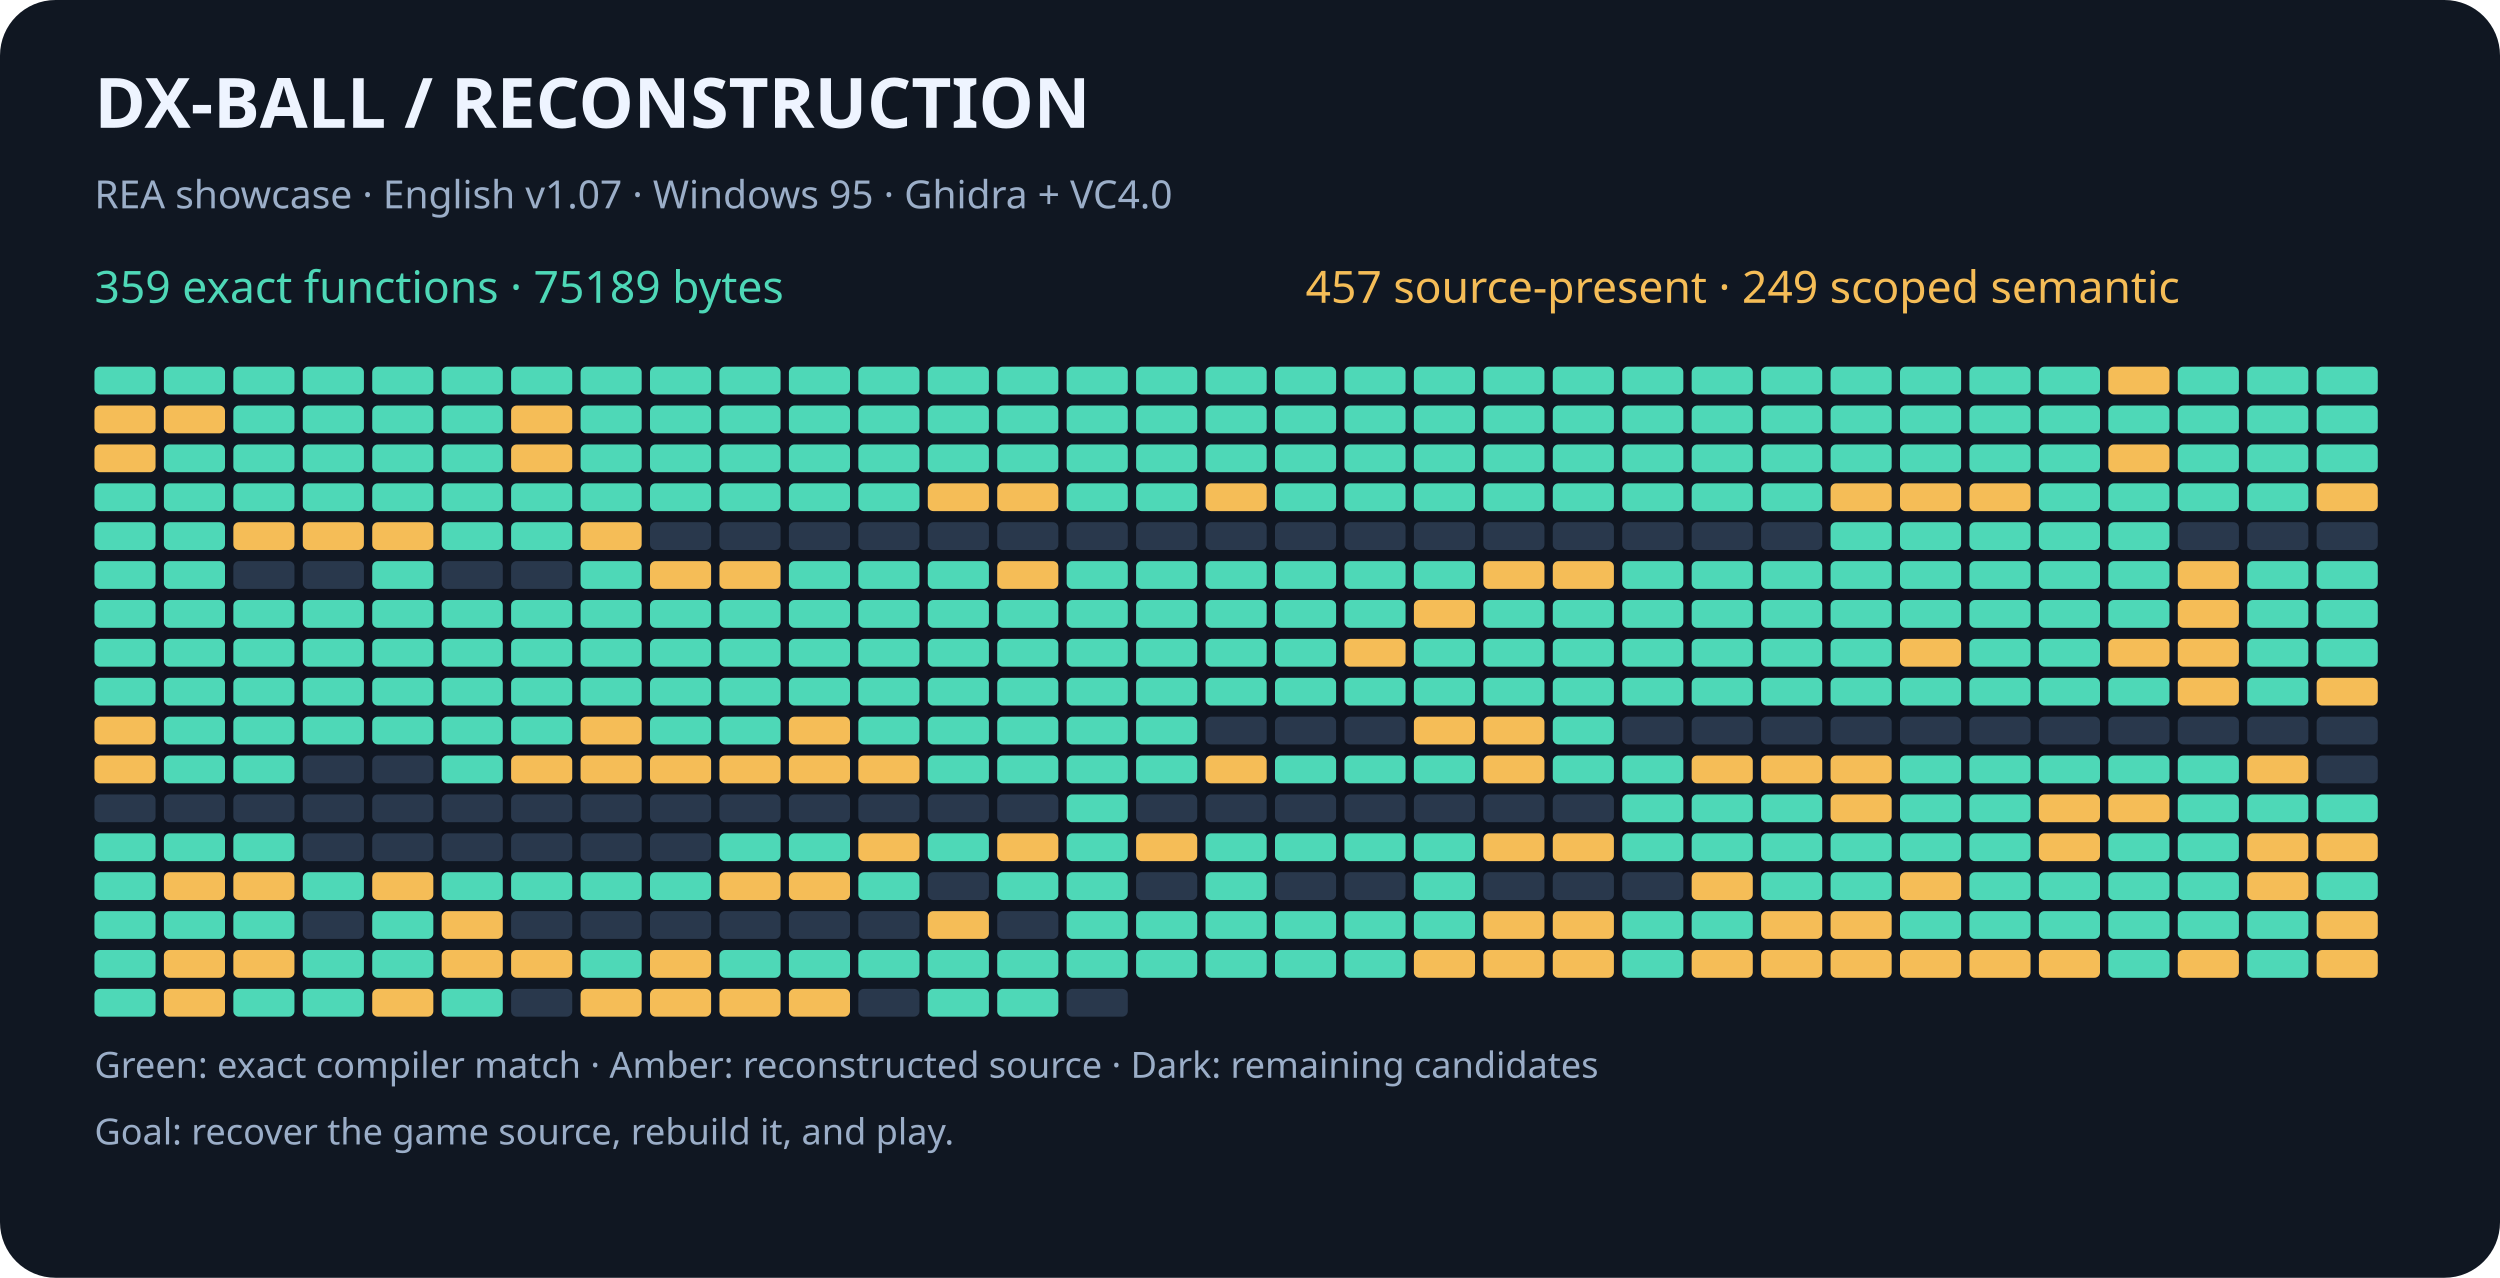
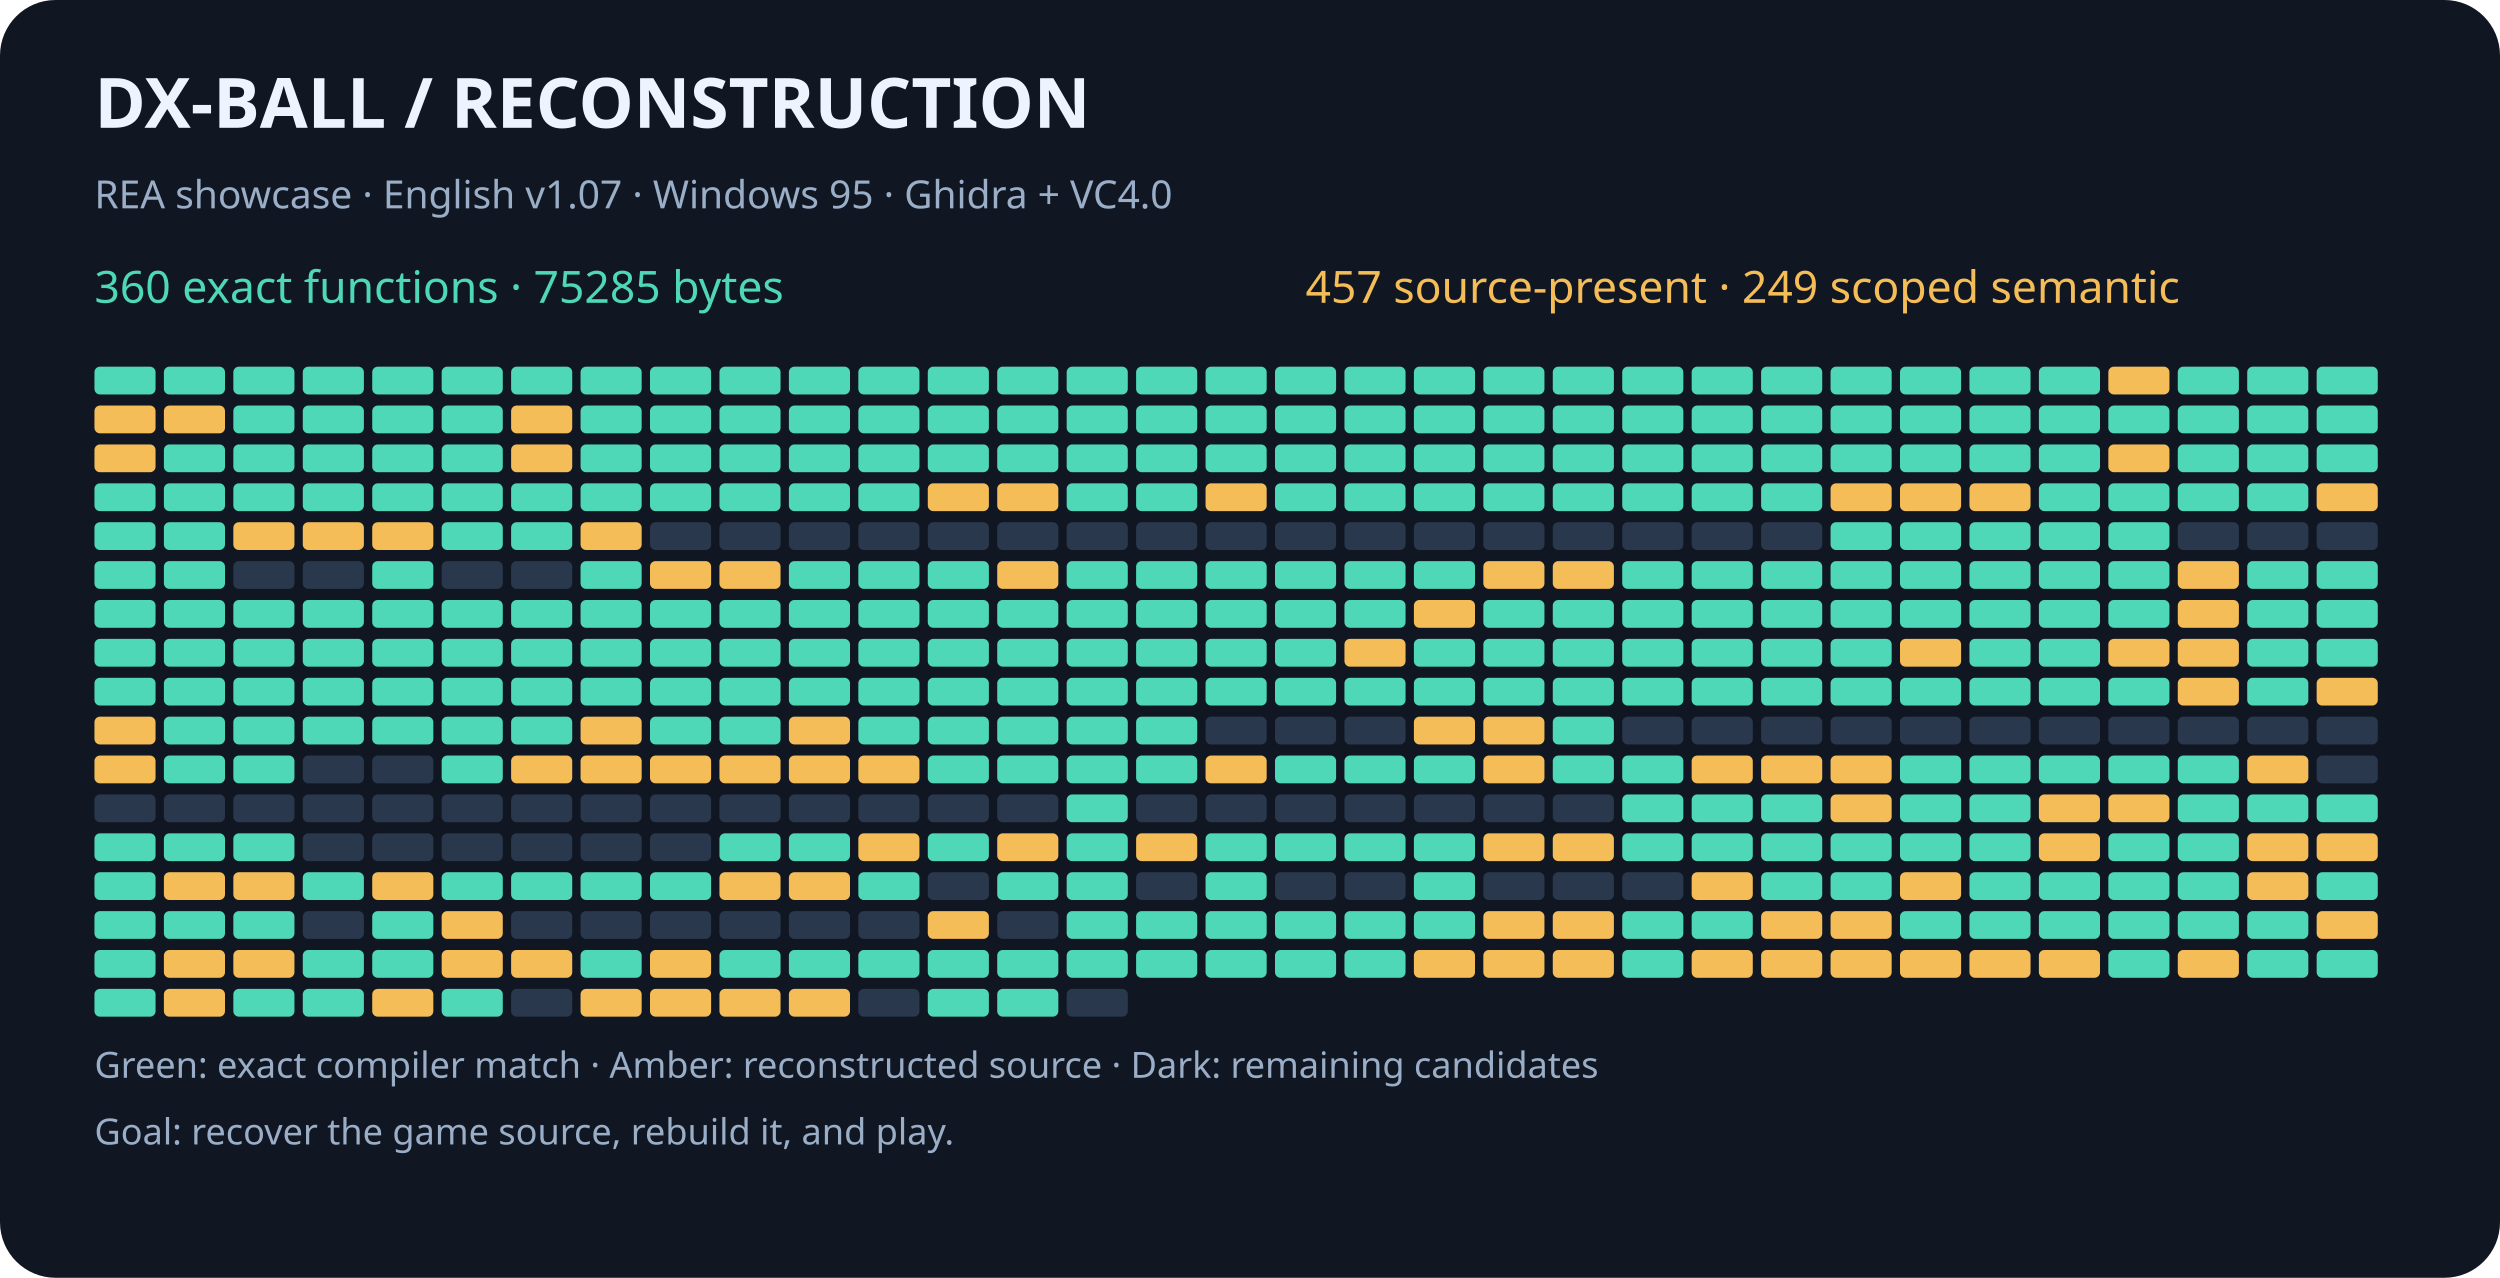
<svg xmlns="http://www.w3.org/2000/svg" width="900" height="460" viewBox="0 0 900 460" role="img" aria-labelledby="title desc">
  <rect width="900" height="460" rx="20" fill="#101722" />
  <g font-family="sans-serif">
    <text x="34" y="46" fill="#eef4ff" font-size="25" font-weight="bold">DX-BALL  /  RECONSTRUCTION</text>
    <text x="34" y="75" fill="#9baec8" font-size="14">REA showcase · English v1.07 · Windows 95 · Ghidra + VC4.0</text>
-     <text x="34" y="109" fill="#4ed8b7" font-size="16">359 exact functions · 75189 bytes</text>
+     <text x="34" y="109" fill="#4ed8b7" font-size="16">360 exact functions · 75285 bytes</text>
    <text x="470" y="109" fill="#f5bd57" font-size="16">457 source-present · 249 scoped semantic</text>
    <rect x="34" y="132" width="22" height="10" rx="2" fill="#4ed8b7" />
    <rect x="59" y="132" width="22" height="10" rx="2" fill="#4ed8b7" />
    <rect x="84" y="132" width="22" height="10" rx="2" fill="#4ed8b7" />
    <rect x="109" y="132" width="22" height="10" rx="2" fill="#4ed8b7" />
    <rect x="134" y="132" width="22" height="10" rx="2" fill="#4ed8b7" />
    <rect x="159" y="132" width="22" height="10" rx="2" fill="#4ed8b7" />
    <rect x="184" y="132" width="22" height="10" rx="2" fill="#4ed8b7" />
    <rect x="209" y="132" width="22" height="10" rx="2" fill="#4ed8b7" />
    <rect x="234" y="132" width="22" height="10" rx="2" fill="#4ed8b7" />
    <rect x="259" y="132" width="22" height="10" rx="2" fill="#4ed8b7" />
    <rect x="284" y="132" width="22" height="10" rx="2" fill="#4ed8b7" />
    <rect x="309" y="132" width="22" height="10" rx="2" fill="#4ed8b7" />
    <rect x="334" y="132" width="22" height="10" rx="2" fill="#4ed8b7" />
    <rect x="359" y="132" width="22" height="10" rx="2" fill="#4ed8b7" />
    <rect x="384" y="132" width="22" height="10" rx="2" fill="#4ed8b7" />
    <rect x="409" y="132" width="22" height="10" rx="2" fill="#4ed8b7" />
    <rect x="434" y="132" width="22" height="10" rx="2" fill="#4ed8b7" />
    <rect x="459" y="132" width="22" height="10" rx="2" fill="#4ed8b7" />
    <rect x="484" y="132" width="22" height="10" rx="2" fill="#4ed8b7" />
    <rect x="509" y="132" width="22" height="10" rx="2" fill="#4ed8b7" />
    <rect x="534" y="132" width="22" height="10" rx="2" fill="#4ed8b7" />
    <rect x="559" y="132" width="22" height="10" rx="2" fill="#4ed8b7" />
    <rect x="584" y="132" width="22" height="10" rx="2" fill="#4ed8b7" />
    <rect x="609" y="132" width="22" height="10" rx="2" fill="#4ed8b7" />
    <rect x="634" y="132" width="22" height="10" rx="2" fill="#4ed8b7" />
    <rect x="659" y="132" width="22" height="10" rx="2" fill="#4ed8b7" />
    <rect x="684" y="132" width="22" height="10" rx="2" fill="#4ed8b7" />
    <rect x="709" y="132" width="22" height="10" rx="2" fill="#4ed8b7" />
    <rect x="734" y="132" width="22" height="10" rx="2" fill="#4ed8b7" />
    <rect x="759" y="132" width="22" height="10" rx="2" fill="#f5bd57" />
    <rect x="784" y="132" width="22" height="10" rx="2" fill="#4ed8b7" />
    <rect x="809" y="132" width="22" height="10" rx="2" fill="#4ed8b7" />
    <rect x="834" y="132" width="22" height="10" rx="2" fill="#4ed8b7" />
    <rect x="34" y="146" width="22" height="10" rx="2" fill="#f5bd57" />
    <rect x="59" y="146" width="22" height="10" rx="2" fill="#f5bd57" />
    <rect x="84" y="146" width="22" height="10" rx="2" fill="#4ed8b7" />
    <rect x="109" y="146" width="22" height="10" rx="2" fill="#4ed8b7" />
    <rect x="134" y="146" width="22" height="10" rx="2" fill="#4ed8b7" />
    <rect x="159" y="146" width="22" height="10" rx="2" fill="#4ed8b7" />
    <rect x="184" y="146" width="22" height="10" rx="2" fill="#f5bd57" />
    <rect x="209" y="146" width="22" height="10" rx="2" fill="#4ed8b7" />
    <rect x="234" y="146" width="22" height="10" rx="2" fill="#4ed8b7" />
    <rect x="259" y="146" width="22" height="10" rx="2" fill="#4ed8b7" />
    <rect x="284" y="146" width="22" height="10" rx="2" fill="#4ed8b7" />
    <rect x="309" y="146" width="22" height="10" rx="2" fill="#4ed8b7" />
    <rect x="334" y="146" width="22" height="10" rx="2" fill="#4ed8b7" />
    <rect x="359" y="146" width="22" height="10" rx="2" fill="#4ed8b7" />
    <rect x="384" y="146" width="22" height="10" rx="2" fill="#4ed8b7" />
    <rect x="409" y="146" width="22" height="10" rx="2" fill="#4ed8b7" />
    <rect x="434" y="146" width="22" height="10" rx="2" fill="#4ed8b7" />
    <rect x="459" y="146" width="22" height="10" rx="2" fill="#4ed8b7" />
    <rect x="484" y="146" width="22" height="10" rx="2" fill="#4ed8b7" />
    <rect x="509" y="146" width="22" height="10" rx="2" fill="#4ed8b7" />
    <rect x="534" y="146" width="22" height="10" rx="2" fill="#4ed8b7" />
    <rect x="559" y="146" width="22" height="10" rx="2" fill="#4ed8b7" />
    <rect x="584" y="146" width="22" height="10" rx="2" fill="#4ed8b7" />
    <rect x="609" y="146" width="22" height="10" rx="2" fill="#4ed8b7" />
    <rect x="634" y="146" width="22" height="10" rx="2" fill="#4ed8b7" />
    <rect x="659" y="146" width="22" height="10" rx="2" fill="#4ed8b7" />
    <rect x="684" y="146" width="22" height="10" rx="2" fill="#4ed8b7" />
    <rect x="709" y="146" width="22" height="10" rx="2" fill="#4ed8b7" />
    <rect x="734" y="146" width="22" height="10" rx="2" fill="#4ed8b7" />
    <rect x="759" y="146" width="22" height="10" rx="2" fill="#4ed8b7" />
    <rect x="784" y="146" width="22" height="10" rx="2" fill="#4ed8b7" />
    <rect x="809" y="146" width="22" height="10" rx="2" fill="#4ed8b7" />
    <rect x="834" y="146" width="22" height="10" rx="2" fill="#4ed8b7" />
    <rect x="34" y="160" width="22" height="10" rx="2" fill="#f5bd57" />
    <rect x="59" y="160" width="22" height="10" rx="2" fill="#4ed8b7" />
    <rect x="84" y="160" width="22" height="10" rx="2" fill="#4ed8b7" />
    <rect x="109" y="160" width="22" height="10" rx="2" fill="#4ed8b7" />
    <rect x="134" y="160" width="22" height="10" rx="2" fill="#4ed8b7" />
    <rect x="159" y="160" width="22" height="10" rx="2" fill="#4ed8b7" />
    <rect x="184" y="160" width="22" height="10" rx="2" fill="#f5bd57" />
    <rect x="209" y="160" width="22" height="10" rx="2" fill="#4ed8b7" />
    <rect x="234" y="160" width="22" height="10" rx="2" fill="#4ed8b7" />
    <rect x="259" y="160" width="22" height="10" rx="2" fill="#4ed8b7" />
    <rect x="284" y="160" width="22" height="10" rx="2" fill="#4ed8b7" />
    <rect x="309" y="160" width="22" height="10" rx="2" fill="#4ed8b7" />
    <rect x="334" y="160" width="22" height="10" rx="2" fill="#4ed8b7" />
    <rect x="359" y="160" width="22" height="10" rx="2" fill="#4ed8b7" />
    <rect x="384" y="160" width="22" height="10" rx="2" fill="#4ed8b7" />
    <rect x="409" y="160" width="22" height="10" rx="2" fill="#4ed8b7" />
    <rect x="434" y="160" width="22" height="10" rx="2" fill="#4ed8b7" />
    <rect x="459" y="160" width="22" height="10" rx="2" fill="#4ed8b7" />
    <rect x="484" y="160" width="22" height="10" rx="2" fill="#4ed8b7" />
    <rect x="509" y="160" width="22" height="10" rx="2" fill="#4ed8b7" />
    <rect x="534" y="160" width="22" height="10" rx="2" fill="#4ed8b7" />
    <rect x="559" y="160" width="22" height="10" rx="2" fill="#4ed8b7" />
    <rect x="584" y="160" width="22" height="10" rx="2" fill="#4ed8b7" />
    <rect x="609" y="160" width="22" height="10" rx="2" fill="#4ed8b7" />
    <rect x="634" y="160" width="22" height="10" rx="2" fill="#4ed8b7" />
    <rect x="659" y="160" width="22" height="10" rx="2" fill="#4ed8b7" />
    <rect x="684" y="160" width="22" height="10" rx="2" fill="#4ed8b7" />
    <rect x="709" y="160" width="22" height="10" rx="2" fill="#4ed8b7" />
    <rect x="734" y="160" width="22" height="10" rx="2" fill="#4ed8b7" />
    <rect x="759" y="160" width="22" height="10" rx="2" fill="#f5bd57" />
    <rect x="784" y="160" width="22" height="10" rx="2" fill="#4ed8b7" />
    <rect x="809" y="160" width="22" height="10" rx="2" fill="#4ed8b7" />
    <rect x="834" y="160" width="22" height="10" rx="2" fill="#4ed8b7" />
    <rect x="34" y="174" width="22" height="10" rx="2" fill="#4ed8b7" />
    <rect x="59" y="174" width="22" height="10" rx="2" fill="#4ed8b7" />
    <rect x="84" y="174" width="22" height="10" rx="2" fill="#4ed8b7" />
    <rect x="109" y="174" width="22" height="10" rx="2" fill="#4ed8b7" />
    <rect x="134" y="174" width="22" height="10" rx="2" fill="#4ed8b7" />
    <rect x="159" y="174" width="22" height="10" rx="2" fill="#4ed8b7" />
    <rect x="184" y="174" width="22" height="10" rx="2" fill="#4ed8b7" />
    <rect x="209" y="174" width="22" height="10" rx="2" fill="#4ed8b7" />
    <rect x="234" y="174" width="22" height="10" rx="2" fill="#4ed8b7" />
    <rect x="259" y="174" width="22" height="10" rx="2" fill="#4ed8b7" />
    <rect x="284" y="174" width="22" height="10" rx="2" fill="#4ed8b7" />
    <rect x="309" y="174" width="22" height="10" rx="2" fill="#4ed8b7" />
    <rect x="334" y="174" width="22" height="10" rx="2" fill="#f5bd57" />
    <rect x="359" y="174" width="22" height="10" rx="2" fill="#f5bd57" />
    <rect x="384" y="174" width="22" height="10" rx="2" fill="#4ed8b7" />
    <rect x="409" y="174" width="22" height="10" rx="2" fill="#4ed8b7" />
    <rect x="434" y="174" width="22" height="10" rx="2" fill="#f5bd57" />
    <rect x="459" y="174" width="22" height="10" rx="2" fill="#4ed8b7" />
    <rect x="484" y="174" width="22" height="10" rx="2" fill="#4ed8b7" />
    <rect x="509" y="174" width="22" height="10" rx="2" fill="#4ed8b7" />
    <rect x="534" y="174" width="22" height="10" rx="2" fill="#4ed8b7" />
    <rect x="559" y="174" width="22" height="10" rx="2" fill="#4ed8b7" />
    <rect x="584" y="174" width="22" height="10" rx="2" fill="#4ed8b7" />
    <rect x="609" y="174" width="22" height="10" rx="2" fill="#4ed8b7" />
    <rect x="634" y="174" width="22" height="10" rx="2" fill="#4ed8b7" />
    <rect x="659" y="174" width="22" height="10" rx="2" fill="#f5bd57" />
    <rect x="684" y="174" width="22" height="10" rx="2" fill="#f5bd57" />
    <rect x="709" y="174" width="22" height="10" rx="2" fill="#f5bd57" />
    <rect x="734" y="174" width="22" height="10" rx="2" fill="#4ed8b7" />
    <rect x="759" y="174" width="22" height="10" rx="2" fill="#4ed8b7" />
    <rect x="784" y="174" width="22" height="10" rx="2" fill="#4ed8b7" />
    <rect x="809" y="174" width="22" height="10" rx="2" fill="#4ed8b7" />
    <rect x="834" y="174" width="22" height="10" rx="2" fill="#f5bd57" />
    <rect x="34" y="188" width="22" height="10" rx="2" fill="#4ed8b7" />
    <rect x="59" y="188" width="22" height="10" rx="2" fill="#4ed8b7" />
    <rect x="84" y="188" width="22" height="10" rx="2" fill="#f5bd57" />
    <rect x="109" y="188" width="22" height="10" rx="2" fill="#f5bd57" />
    <rect x="134" y="188" width="22" height="10" rx="2" fill="#f5bd57" />
    <rect x="159" y="188" width="22" height="10" rx="2" fill="#4ed8b7" />
    <rect x="184" y="188" width="22" height="10" rx="2" fill="#4ed8b7" />
    <rect x="209" y="188" width="22" height="10" rx="2" fill="#f5bd57" />
    <rect x="234" y="188" width="22" height="10" rx="2" fill="#29384c" />
    <rect x="259" y="188" width="22" height="10" rx="2" fill="#29384c" />
    <rect x="284" y="188" width="22" height="10" rx="2" fill="#29384c" />
    <rect x="309" y="188" width="22" height="10" rx="2" fill="#29384c" />
    <rect x="334" y="188" width="22" height="10" rx="2" fill="#29384c" />
    <rect x="359" y="188" width="22" height="10" rx="2" fill="#29384c" />
    <rect x="384" y="188" width="22" height="10" rx="2" fill="#29384c" />
    <rect x="409" y="188" width="22" height="10" rx="2" fill="#29384c" />
    <rect x="434" y="188" width="22" height="10" rx="2" fill="#29384c" />
    <rect x="459" y="188" width="22" height="10" rx="2" fill="#29384c" />
    <rect x="484" y="188" width="22" height="10" rx="2" fill="#29384c" />
    <rect x="509" y="188" width="22" height="10" rx="2" fill="#29384c" />
    <rect x="534" y="188" width="22" height="10" rx="2" fill="#29384c" />
    <rect x="559" y="188" width="22" height="10" rx="2" fill="#29384c" />
    <rect x="584" y="188" width="22" height="10" rx="2" fill="#29384c" />
    <rect x="609" y="188" width="22" height="10" rx="2" fill="#29384c" />
    <rect x="634" y="188" width="22" height="10" rx="2" fill="#29384c" />
    <rect x="659" y="188" width="22" height="10" rx="2" fill="#4ed8b7" />
    <rect x="684" y="188" width="22" height="10" rx="2" fill="#4ed8b7" />
    <rect x="709" y="188" width="22" height="10" rx="2" fill="#4ed8b7" />
    <rect x="734" y="188" width="22" height="10" rx="2" fill="#4ed8b7" />
    <rect x="759" y="188" width="22" height="10" rx="2" fill="#4ed8b7" />
    <rect x="784" y="188" width="22" height="10" rx="2" fill="#29384c" />
    <rect x="809" y="188" width="22" height="10" rx="2" fill="#29384c" />
    <rect x="834" y="188" width="22" height="10" rx="2" fill="#29384c" />
    <rect x="34" y="202" width="22" height="10" rx="2" fill="#4ed8b7" />
    <rect x="59" y="202" width="22" height="10" rx="2" fill="#4ed8b7" />
    <rect x="84" y="202" width="22" height="10" rx="2" fill="#29384c" />
    <rect x="109" y="202" width="22" height="10" rx="2" fill="#29384c" />
    <rect x="134" y="202" width="22" height="10" rx="2" fill="#4ed8b7" />
    <rect x="159" y="202" width="22" height="10" rx="2" fill="#29384c" />
    <rect x="184" y="202" width="22" height="10" rx="2" fill="#29384c" />
    <rect x="209" y="202" width="22" height="10" rx="2" fill="#4ed8b7" />
    <rect x="234" y="202" width="22" height="10" rx="2" fill="#f5bd57" />
    <rect x="259" y="202" width="22" height="10" rx="2" fill="#f5bd57" />
    <rect x="284" y="202" width="22" height="10" rx="2" fill="#4ed8b7" />
    <rect x="309" y="202" width="22" height="10" rx="2" fill="#4ed8b7" />
    <rect x="334" y="202" width="22" height="10" rx="2" fill="#4ed8b7" />
    <rect x="359" y="202" width="22" height="10" rx="2" fill="#f5bd57" />
    <rect x="384" y="202" width="22" height="10" rx="2" fill="#4ed8b7" />
    <rect x="409" y="202" width="22" height="10" rx="2" fill="#4ed8b7" />
    <rect x="434" y="202" width="22" height="10" rx="2" fill="#4ed8b7" />
    <rect x="459" y="202" width="22" height="10" rx="2" fill="#4ed8b7" />
    <rect x="484" y="202" width="22" height="10" rx="2" fill="#4ed8b7" />
    <rect x="509" y="202" width="22" height="10" rx="2" fill="#4ed8b7" />
    <rect x="534" y="202" width="22" height="10" rx="2" fill="#f5bd57" />
    <rect x="559" y="202" width="22" height="10" rx="2" fill="#f5bd57" />
    <rect x="584" y="202" width="22" height="10" rx="2" fill="#4ed8b7" />
    <rect x="609" y="202" width="22" height="10" rx="2" fill="#4ed8b7" />
    <rect x="634" y="202" width="22" height="10" rx="2" fill="#4ed8b7" />
    <rect x="659" y="202" width="22" height="10" rx="2" fill="#4ed8b7" />
    <rect x="684" y="202" width="22" height="10" rx="2" fill="#4ed8b7" />
    <rect x="709" y="202" width="22" height="10" rx="2" fill="#4ed8b7" />
    <rect x="734" y="202" width="22" height="10" rx="2" fill="#4ed8b7" />
    <rect x="759" y="202" width="22" height="10" rx="2" fill="#4ed8b7" />
    <rect x="784" y="202" width="22" height="10" rx="2" fill="#f5bd57" />
    <rect x="809" y="202" width="22" height="10" rx="2" fill="#4ed8b7" />
    <rect x="834" y="202" width="22" height="10" rx="2" fill="#4ed8b7" />
    <rect x="34" y="216" width="22" height="10" rx="2" fill="#4ed8b7" />
    <rect x="59" y="216" width="22" height="10" rx="2" fill="#4ed8b7" />
    <rect x="84" y="216" width="22" height="10" rx="2" fill="#4ed8b7" />
    <rect x="109" y="216" width="22" height="10" rx="2" fill="#4ed8b7" />
    <rect x="134" y="216" width="22" height="10" rx="2" fill="#4ed8b7" />
    <rect x="159" y="216" width="22" height="10" rx="2" fill="#4ed8b7" />
    <rect x="184" y="216" width="22" height="10" rx="2" fill="#4ed8b7" />
    <rect x="209" y="216" width="22" height="10" rx="2" fill="#4ed8b7" />
    <rect x="234" y="216" width="22" height="10" rx="2" fill="#4ed8b7" />
    <rect x="259" y="216" width="22" height="10" rx="2" fill="#4ed8b7" />
    <rect x="284" y="216" width="22" height="10" rx="2" fill="#4ed8b7" />
    <rect x="309" y="216" width="22" height="10" rx="2" fill="#4ed8b7" />
    <rect x="334" y="216" width="22" height="10" rx="2" fill="#4ed8b7" />
    <rect x="359" y="216" width="22" height="10" rx="2" fill="#4ed8b7" />
    <rect x="384" y="216" width="22" height="10" rx="2" fill="#4ed8b7" />
    <rect x="409" y="216" width="22" height="10" rx="2" fill="#4ed8b7" />
    <rect x="434" y="216" width="22" height="10" rx="2" fill="#4ed8b7" />
    <rect x="459" y="216" width="22" height="10" rx="2" fill="#4ed8b7" />
    <rect x="484" y="216" width="22" height="10" rx="2" fill="#4ed8b7" />
    <rect x="509" y="216" width="22" height="10" rx="2" fill="#f5bd57" />
    <rect x="534" y="216" width="22" height="10" rx="2" fill="#4ed8b7" />
    <rect x="559" y="216" width="22" height="10" rx="2" fill="#4ed8b7" />
    <rect x="584" y="216" width="22" height="10" rx="2" fill="#4ed8b7" />
    <rect x="609" y="216" width="22" height="10" rx="2" fill="#4ed8b7" />
    <rect x="634" y="216" width="22" height="10" rx="2" fill="#4ed8b7" />
    <rect x="659" y="216" width="22" height="10" rx="2" fill="#4ed8b7" />
    <rect x="684" y="216" width="22" height="10" rx="2" fill="#4ed8b7" />
    <rect x="709" y="216" width="22" height="10" rx="2" fill="#4ed8b7" />
    <rect x="734" y="216" width="22" height="10" rx="2" fill="#4ed8b7" />
    <rect x="759" y="216" width="22" height="10" rx="2" fill="#4ed8b7" />
    <rect x="784" y="216" width="22" height="10" rx="2" fill="#f5bd57" />
    <rect x="809" y="216" width="22" height="10" rx="2" fill="#4ed8b7" />
    <rect x="834" y="216" width="22" height="10" rx="2" fill="#4ed8b7" />
    <rect x="34" y="230" width="22" height="10" rx="2" fill="#4ed8b7" />
    <rect x="59" y="230" width="22" height="10" rx="2" fill="#4ed8b7" />
    <rect x="84" y="230" width="22" height="10" rx="2" fill="#4ed8b7" />
    <rect x="109" y="230" width="22" height="10" rx="2" fill="#4ed8b7" />
    <rect x="134" y="230" width="22" height="10" rx="2" fill="#4ed8b7" />
    <rect x="159" y="230" width="22" height="10" rx="2" fill="#4ed8b7" />
    <rect x="184" y="230" width="22" height="10" rx="2" fill="#4ed8b7" />
    <rect x="209" y="230" width="22" height="10" rx="2" fill="#4ed8b7" />
    <rect x="234" y="230" width="22" height="10" rx="2" fill="#4ed8b7" />
    <rect x="259" y="230" width="22" height="10" rx="2" fill="#4ed8b7" />
    <rect x="284" y="230" width="22" height="10" rx="2" fill="#4ed8b7" />
    <rect x="309" y="230" width="22" height="10" rx="2" fill="#4ed8b7" />
    <rect x="334" y="230" width="22" height="10" rx="2" fill="#4ed8b7" />
    <rect x="359" y="230" width="22" height="10" rx="2" fill="#4ed8b7" />
    <rect x="384" y="230" width="22" height="10" rx="2" fill="#4ed8b7" />
    <rect x="409" y="230" width="22" height="10" rx="2" fill="#4ed8b7" />
    <rect x="434" y="230" width="22" height="10" rx="2" fill="#4ed8b7" />
    <rect x="459" y="230" width="22" height="10" rx="2" fill="#4ed8b7" />
    <rect x="484" y="230" width="22" height="10" rx="2" fill="#f5bd57" />
    <rect x="509" y="230" width="22" height="10" rx="2" fill="#4ed8b7" />
    <rect x="534" y="230" width="22" height="10" rx="2" fill="#4ed8b7" />
    <rect x="559" y="230" width="22" height="10" rx="2" fill="#4ed8b7" />
    <rect x="584" y="230" width="22" height="10" rx="2" fill="#4ed8b7" />
    <rect x="609" y="230" width="22" height="10" rx="2" fill="#4ed8b7" />
    <rect x="634" y="230" width="22" height="10" rx="2" fill="#4ed8b7" />
    <rect x="659" y="230" width="22" height="10" rx="2" fill="#4ed8b7" />
    <rect x="684" y="230" width="22" height="10" rx="2" fill="#f5bd57" />
    <rect x="709" y="230" width="22" height="10" rx="2" fill="#4ed8b7" />
    <rect x="734" y="230" width="22" height="10" rx="2" fill="#4ed8b7" />
    <rect x="759" y="230" width="22" height="10" rx="2" fill="#f5bd57" />
    <rect x="784" y="230" width="22" height="10" rx="2" fill="#f5bd57" />
    <rect x="809" y="230" width="22" height="10" rx="2" fill="#4ed8b7" />
    <rect x="834" y="230" width="22" height="10" rx="2" fill="#4ed8b7" />
    <rect x="34" y="244" width="22" height="10" rx="2" fill="#4ed8b7" />
    <rect x="59" y="244" width="22" height="10" rx="2" fill="#4ed8b7" />
    <rect x="84" y="244" width="22" height="10" rx="2" fill="#4ed8b7" />
    <rect x="109" y="244" width="22" height="10" rx="2" fill="#4ed8b7" />
    <rect x="134" y="244" width="22" height="10" rx="2" fill="#4ed8b7" />
    <rect x="159" y="244" width="22" height="10" rx="2" fill="#4ed8b7" />
    <rect x="184" y="244" width="22" height="10" rx="2" fill="#4ed8b7" />
    <rect x="209" y="244" width="22" height="10" rx="2" fill="#4ed8b7" />
    <rect x="234" y="244" width="22" height="10" rx="2" fill="#4ed8b7" />
    <rect x="259" y="244" width="22" height="10" rx="2" fill="#4ed8b7" />
    <rect x="284" y="244" width="22" height="10" rx="2" fill="#4ed8b7" />
    <rect x="309" y="244" width="22" height="10" rx="2" fill="#4ed8b7" />
    <rect x="334" y="244" width="22" height="10" rx="2" fill="#4ed8b7" />
    <rect x="359" y="244" width="22" height="10" rx="2" fill="#4ed8b7" />
    <rect x="384" y="244" width="22" height="10" rx="2" fill="#4ed8b7" />
    <rect x="409" y="244" width="22" height="10" rx="2" fill="#4ed8b7" />
    <rect x="434" y="244" width="22" height="10" rx="2" fill="#4ed8b7" />
    <rect x="459" y="244" width="22" height="10" rx="2" fill="#4ed8b7" />
    <rect x="484" y="244" width="22" height="10" rx="2" fill="#4ed8b7" />
    <rect x="509" y="244" width="22" height="10" rx="2" fill="#4ed8b7" />
    <rect x="534" y="244" width="22" height="10" rx="2" fill="#4ed8b7" />
    <rect x="559" y="244" width="22" height="10" rx="2" fill="#4ed8b7" />
    <rect x="584" y="244" width="22" height="10" rx="2" fill="#4ed8b7" />
    <rect x="609" y="244" width="22" height="10" rx="2" fill="#4ed8b7" />
    <rect x="634" y="244" width="22" height="10" rx="2" fill="#4ed8b7" />
    <rect x="659" y="244" width="22" height="10" rx="2" fill="#4ed8b7" />
    <rect x="684" y="244" width="22" height="10" rx="2" fill="#4ed8b7" />
    <rect x="709" y="244" width="22" height="10" rx="2" fill="#4ed8b7" />
    <rect x="734" y="244" width="22" height="10" rx="2" fill="#4ed8b7" />
    <rect x="759" y="244" width="22" height="10" rx="2" fill="#4ed8b7" />
    <rect x="784" y="244" width="22" height="10" rx="2" fill="#f5bd57" />
    <rect x="809" y="244" width="22" height="10" rx="2" fill="#4ed8b7" />
    <rect x="834" y="244" width="22" height="10" rx="2" fill="#f5bd57" />
    <rect x="34" y="258" width="22" height="10" rx="2" fill="#f5bd57" />
    <rect x="59" y="258" width="22" height="10" rx="2" fill="#4ed8b7" />
    <rect x="84" y="258" width="22" height="10" rx="2" fill="#4ed8b7" />
    <rect x="109" y="258" width="22" height="10" rx="2" fill="#4ed8b7" />
    <rect x="134" y="258" width="22" height="10" rx="2" fill="#4ed8b7" />
    <rect x="159" y="258" width="22" height="10" rx="2" fill="#4ed8b7" />
    <rect x="184" y="258" width="22" height="10" rx="2" fill="#4ed8b7" />
    <rect x="209" y="258" width="22" height="10" rx="2" fill="#f5bd57" />
    <rect x="234" y="258" width="22" height="10" rx="2" fill="#4ed8b7" />
    <rect x="259" y="258" width="22" height="10" rx="2" fill="#4ed8b7" />
    <rect x="284" y="258" width="22" height="10" rx="2" fill="#f5bd57" />
    <rect x="309" y="258" width="22" height="10" rx="2" fill="#4ed8b7" />
    <rect x="334" y="258" width="22" height="10" rx="2" fill="#4ed8b7" />
    <rect x="359" y="258" width="22" height="10" rx="2" fill="#4ed8b7" />
    <rect x="384" y="258" width="22" height="10" rx="2" fill="#4ed8b7" />
    <rect x="409" y="258" width="22" height="10" rx="2" fill="#4ed8b7" />
    <rect x="434" y="258" width="22" height="10" rx="2" fill="#29384c" />
    <rect x="459" y="258" width="22" height="10" rx="2" fill="#29384c" />
    <rect x="484" y="258" width="22" height="10" rx="2" fill="#29384c" />
    <rect x="509" y="258" width="22" height="10" rx="2" fill="#f5bd57" />
    <rect x="534" y="258" width="22" height="10" rx="2" fill="#f5bd57" />
    <rect x="559" y="258" width="22" height="10" rx="2" fill="#4ed8b7" />
    <rect x="584" y="258" width="22" height="10" rx="2" fill="#29384c" />
    <rect x="609" y="258" width="22" height="10" rx="2" fill="#29384c" />
    <rect x="634" y="258" width="22" height="10" rx="2" fill="#29384c" />
    <rect x="659" y="258" width="22" height="10" rx="2" fill="#29384c" />
    <rect x="684" y="258" width="22" height="10" rx="2" fill="#29384c" />
    <rect x="709" y="258" width="22" height="10" rx="2" fill="#29384c" />
    <rect x="734" y="258" width="22" height="10" rx="2" fill="#29384c" />
    <rect x="759" y="258" width="22" height="10" rx="2" fill="#29384c" />
    <rect x="784" y="258" width="22" height="10" rx="2" fill="#29384c" />
    <rect x="809" y="258" width="22" height="10" rx="2" fill="#29384c" />
    <rect x="834" y="258" width="22" height="10" rx="2" fill="#29384c" />
    <rect x="34" y="272" width="22" height="10" rx="2" fill="#f5bd57" />
    <rect x="59" y="272" width="22" height="10" rx="2" fill="#4ed8b7" />
    <rect x="84" y="272" width="22" height="10" rx="2" fill="#4ed8b7" />
    <rect x="109" y="272" width="22" height="10" rx="2" fill="#29384c" />
    <rect x="134" y="272" width="22" height="10" rx="2" fill="#29384c" />
    <rect x="159" y="272" width="22" height="10" rx="2" fill="#4ed8b7" />
    <rect x="184" y="272" width="22" height="10" rx="2" fill="#f5bd57" />
    <rect x="209" y="272" width="22" height="10" rx="2" fill="#f5bd57" />
    <rect x="234" y="272" width="22" height="10" rx="2" fill="#f5bd57" />
    <rect x="259" y="272" width="22" height="10" rx="2" fill="#f5bd57" />
    <rect x="284" y="272" width="22" height="10" rx="2" fill="#f5bd57" />
    <rect x="309" y="272" width="22" height="10" rx="2" fill="#f5bd57" />
    <rect x="334" y="272" width="22" height="10" rx="2" fill="#4ed8b7" />
    <rect x="359" y="272" width="22" height="10" rx="2" fill="#4ed8b7" />
    <rect x="384" y="272" width="22" height="10" rx="2" fill="#4ed8b7" />
    <rect x="409" y="272" width="22" height="10" rx="2" fill="#4ed8b7" />
    <rect x="434" y="272" width="22" height="10" rx="2" fill="#f5bd57" />
    <rect x="459" y="272" width="22" height="10" rx="2" fill="#4ed8b7" />
    <rect x="484" y="272" width="22" height="10" rx="2" fill="#4ed8b7" />
    <rect x="509" y="272" width="22" height="10" rx="2" fill="#4ed8b7" />
    <rect x="534" y="272" width="22" height="10" rx="2" fill="#f5bd57" />
    <rect x="559" y="272" width="22" height="10" rx="2" fill="#4ed8b7" />
    <rect x="584" y="272" width="22" height="10" rx="2" fill="#4ed8b7" />
    <rect x="609" y="272" width="22" height="10" rx="2" fill="#f5bd57" />
    <rect x="634" y="272" width="22" height="10" rx="2" fill="#f5bd57" />
    <rect x="659" y="272" width="22" height="10" rx="2" fill="#f5bd57" />
    <rect x="684" y="272" width="22" height="10" rx="2" fill="#4ed8b7" />
    <rect x="709" y="272" width="22" height="10" rx="2" fill="#4ed8b7" />
    <rect x="734" y="272" width="22" height="10" rx="2" fill="#4ed8b7" />
    <rect x="759" y="272" width="22" height="10" rx="2" fill="#4ed8b7" />
    <rect x="784" y="272" width="22" height="10" rx="2" fill="#4ed8b7" />
    <rect x="809" y="272" width="22" height="10" rx="2" fill="#f5bd57" />
    <rect x="834" y="272" width="22" height="10" rx="2" fill="#29384c" />
    <rect x="34" y="286" width="22" height="10" rx="2" fill="#29384c" />
    <rect x="59" y="286" width="22" height="10" rx="2" fill="#29384c" />
    <rect x="84" y="286" width="22" height="10" rx="2" fill="#29384c" />
    <rect x="109" y="286" width="22" height="10" rx="2" fill="#29384c" />
    <rect x="134" y="286" width="22" height="10" rx="2" fill="#29384c" />
    <rect x="159" y="286" width="22" height="10" rx="2" fill="#29384c" />
    <rect x="184" y="286" width="22" height="10" rx="2" fill="#29384c" />
    <rect x="209" y="286" width="22" height="10" rx="2" fill="#29384c" />
    <rect x="234" y="286" width="22" height="10" rx="2" fill="#29384c" />
    <rect x="259" y="286" width="22" height="10" rx="2" fill="#29384c" />
    <rect x="284" y="286" width="22" height="10" rx="2" fill="#29384c" />
    <rect x="309" y="286" width="22" height="10" rx="2" fill="#29384c" />
    <rect x="334" y="286" width="22" height="10" rx="2" fill="#29384c" />
    <rect x="359" y="286" width="22" height="10" rx="2" fill="#29384c" />
    <rect x="384" y="286" width="22" height="10" rx="2" fill="#4ed8b7" />
    <rect x="409" y="286" width="22" height="10" rx="2" fill="#29384c" />
    <rect x="434" y="286" width="22" height="10" rx="2" fill="#29384c" />
    <rect x="459" y="286" width="22" height="10" rx="2" fill="#29384c" />
    <rect x="484" y="286" width="22" height="10" rx="2" fill="#29384c" />
    <rect x="509" y="286" width="22" height="10" rx="2" fill="#29384c" />
    <rect x="534" y="286" width="22" height="10" rx="2" fill="#29384c" />
    <rect x="559" y="286" width="22" height="10" rx="2" fill="#29384c" />
    <rect x="584" y="286" width="22" height="10" rx="2" fill="#4ed8b7" />
    <rect x="609" y="286" width="22" height="10" rx="2" fill="#4ed8b7" />
    <rect x="634" y="286" width="22" height="10" rx="2" fill="#4ed8b7" />
    <rect x="659" y="286" width="22" height="10" rx="2" fill="#f5bd57" />
    <rect x="684" y="286" width="22" height="10" rx="2" fill="#4ed8b7" />
    <rect x="709" y="286" width="22" height="10" rx="2" fill="#4ed8b7" />
    <rect x="734" y="286" width="22" height="10" rx="2" fill="#f5bd57" />
    <rect x="759" y="286" width="22" height="10" rx="2" fill="#f5bd57" />
    <rect x="784" y="286" width="22" height="10" rx="2" fill="#4ed8b7" />
    <rect x="809" y="286" width="22" height="10" rx="2" fill="#4ed8b7" />
    <rect x="834" y="286" width="22" height="10" rx="2" fill="#4ed8b7" />
    <rect x="34" y="300" width="22" height="10" rx="2" fill="#4ed8b7" />
    <rect x="59" y="300" width="22" height="10" rx="2" fill="#4ed8b7" />
    <rect x="84" y="300" width="22" height="10" rx="2" fill="#4ed8b7" />
    <rect x="109" y="300" width="22" height="10" rx="2" fill="#29384c" />
    <rect x="134" y="300" width="22" height="10" rx="2" fill="#29384c" />
    <rect x="159" y="300" width="22" height="10" rx="2" fill="#29384c" />
    <rect x="184" y="300" width="22" height="10" rx="2" fill="#29384c" />
    <rect x="209" y="300" width="22" height="10" rx="2" fill="#29384c" />
    <rect x="234" y="300" width="22" height="10" rx="2" fill="#29384c" />
    <rect x="259" y="300" width="22" height="10" rx="2" fill="#4ed8b7" />
    <rect x="284" y="300" width="22" height="10" rx="2" fill="#4ed8b7" />
    <rect x="309" y="300" width="22" height="10" rx="2" fill="#f5bd57" />
    <rect x="334" y="300" width="22" height="10" rx="2" fill="#4ed8b7" />
    <rect x="359" y="300" width="22" height="10" rx="2" fill="#f5bd57" />
    <rect x="384" y="300" width="22" height="10" rx="2" fill="#4ed8b7" />
    <rect x="409" y="300" width="22" height="10" rx="2" fill="#f5bd57" />
    <rect x="434" y="300" width="22" height="10" rx="2" fill="#4ed8b7" />
    <rect x="459" y="300" width="22" height="10" rx="2" fill="#4ed8b7" />
    <rect x="484" y="300" width="22" height="10" rx="2" fill="#4ed8b7" />
    <rect x="509" y="300" width="22" height="10" rx="2" fill="#4ed8b7" />
    <rect x="534" y="300" width="22" height="10" rx="2" fill="#f5bd57" />
    <rect x="559" y="300" width="22" height="10" rx="2" fill="#f5bd57" />
    <rect x="584" y="300" width="22" height="10" rx="2" fill="#4ed8b7" />
    <rect x="609" y="300" width="22" height="10" rx="2" fill="#4ed8b7" />
    <rect x="634" y="300" width="22" height="10" rx="2" fill="#4ed8b7" />
    <rect x="659" y="300" width="22" height="10" rx="2" fill="#4ed8b7" />
    <rect x="684" y="300" width="22" height="10" rx="2" fill="#4ed8b7" />
    <rect x="709" y="300" width="22" height="10" rx="2" fill="#4ed8b7" />
    <rect x="734" y="300" width="22" height="10" rx="2" fill="#f5bd57" />
    <rect x="759" y="300" width="22" height="10" rx="2" fill="#4ed8b7" />
    <rect x="784" y="300" width="22" height="10" rx="2" fill="#4ed8b7" />
    <rect x="809" y="300" width="22" height="10" rx="2" fill="#f5bd57" />
    <rect x="834" y="300" width="22" height="10" rx="2" fill="#f5bd57" />
    <rect x="34" y="314" width="22" height="10" rx="2" fill="#4ed8b7" />
    <rect x="59" y="314" width="22" height="10" rx="2" fill="#f5bd57" />
    <rect x="84" y="314" width="22" height="10" rx="2" fill="#f5bd57" />
    <rect x="109" y="314" width="22" height="10" rx="2" fill="#4ed8b7" />
    <rect x="134" y="314" width="22" height="10" rx="2" fill="#f5bd57" />
    <rect x="159" y="314" width="22" height="10" rx="2" fill="#4ed8b7" />
    <rect x="184" y="314" width="22" height="10" rx="2" fill="#4ed8b7" />
    <rect x="209" y="314" width="22" height="10" rx="2" fill="#4ed8b7" />
    <rect x="234" y="314" width="22" height="10" rx="2" fill="#4ed8b7" />
    <rect x="259" y="314" width="22" height="10" rx="2" fill="#f5bd57" />
    <rect x="284" y="314" width="22" height="10" rx="2" fill="#f5bd57" />
    <rect x="309" y="314" width="22" height="10" rx="2" fill="#4ed8b7" />
    <rect x="334" y="314" width="22" height="10" rx="2" fill="#29384c" />
    <rect x="359" y="314" width="22" height="10" rx="2" fill="#4ed8b7" />
    <rect x="384" y="314" width="22" height="10" rx="2" fill="#4ed8b7" />
    <rect x="409" y="314" width="22" height="10" rx="2" fill="#29384c" />
    <rect x="434" y="314" width="22" height="10" rx="2" fill="#4ed8b7" />
    <rect x="459" y="314" width="22" height="10" rx="2" fill="#29384c" />
    <rect x="484" y="314" width="22" height="10" rx="2" fill="#29384c" />
    <rect x="509" y="314" width="22" height="10" rx="2" fill="#4ed8b7" />
    <rect x="534" y="314" width="22" height="10" rx="2" fill="#29384c" />
    <rect x="559" y="314" width="22" height="10" rx="2" fill="#29384c" />
    <rect x="584" y="314" width="22" height="10" rx="2" fill="#29384c" />
    <rect x="609" y="314" width="22" height="10" rx="2" fill="#f5bd57" />
    <rect x="634" y="314" width="22" height="10" rx="2" fill="#4ed8b7" />
    <rect x="659" y="314" width="22" height="10" rx="2" fill="#4ed8b7" />
    <rect x="684" y="314" width="22" height="10" rx="2" fill="#f5bd57" />
    <rect x="709" y="314" width="22" height="10" rx="2" fill="#4ed8b7" />
    <rect x="734" y="314" width="22" height="10" rx="2" fill="#4ed8b7" />
    <rect x="759" y="314" width="22" height="10" rx="2" fill="#4ed8b7" />
    <rect x="784" y="314" width="22" height="10" rx="2" fill="#4ed8b7" />
    <rect x="809" y="314" width="22" height="10" rx="2" fill="#f5bd57" />
    <rect x="834" y="314" width="22" height="10" rx="2" fill="#4ed8b7" />
    <rect x="34" y="328" width="22" height="10" rx="2" fill="#4ed8b7" />
    <rect x="59" y="328" width="22" height="10" rx="2" fill="#4ed8b7" />
    <rect x="84" y="328" width="22" height="10" rx="2" fill="#4ed8b7" />
    <rect x="109" y="328" width="22" height="10" rx="2" fill="#29384c" />
    <rect x="134" y="328" width="22" height="10" rx="2" fill="#4ed8b7" />
    <rect x="159" y="328" width="22" height="10" rx="2" fill="#f5bd57" />
    <rect x="184" y="328" width="22" height="10" rx="2" fill="#29384c" />
    <rect x="209" y="328" width="22" height="10" rx="2" fill="#29384c" />
    <rect x="234" y="328" width="22" height="10" rx="2" fill="#29384c" />
    <rect x="259" y="328" width="22" height="10" rx="2" fill="#29384c" />
    <rect x="284" y="328" width="22" height="10" rx="2" fill="#29384c" />
    <rect x="309" y="328" width="22" height="10" rx="2" fill="#29384c" />
    <rect x="334" y="328" width="22" height="10" rx="2" fill="#f5bd57" />
    <rect x="359" y="328" width="22" height="10" rx="2" fill="#29384c" />
    <rect x="384" y="328" width="22" height="10" rx="2" fill="#4ed8b7" />
    <rect x="409" y="328" width="22" height="10" rx="2" fill="#4ed8b7" />
    <rect x="434" y="328" width="22" height="10" rx="2" fill="#4ed8b7" />
    <rect x="459" y="328" width="22" height="10" rx="2" fill="#4ed8b7" />
    <rect x="484" y="328" width="22" height="10" rx="2" fill="#4ed8b7" />
    <rect x="509" y="328" width="22" height="10" rx="2" fill="#4ed8b7" />
    <rect x="534" y="328" width="22" height="10" rx="2" fill="#f5bd57" />
    <rect x="559" y="328" width="22" height="10" rx="2" fill="#f5bd57" />
    <rect x="584" y="328" width="22" height="10" rx="2" fill="#4ed8b7" />
    <rect x="609" y="328" width="22" height="10" rx="2" fill="#4ed8b7" />
    <rect x="634" y="328" width="22" height="10" rx="2" fill="#f5bd57" />
    <rect x="659" y="328" width="22" height="10" rx="2" fill="#f5bd57" />
    <rect x="684" y="328" width="22" height="10" rx="2" fill="#4ed8b7" />
    <rect x="709" y="328" width="22" height="10" rx="2" fill="#4ed8b7" />
    <rect x="734" y="328" width="22" height="10" rx="2" fill="#4ed8b7" />
    <rect x="759" y="328" width="22" height="10" rx="2" fill="#4ed8b7" />
    <rect x="784" y="328" width="22" height="10" rx="2" fill="#4ed8b7" />
    <rect x="809" y="328" width="22" height="10" rx="2" fill="#4ed8b7" />
    <rect x="834" y="328" width="22" height="10" rx="2" fill="#f5bd57" />
    <rect x="34" y="342" width="22" height="10" rx="2" fill="#4ed8b7" />
    <rect x="59" y="342" width="22" height="10" rx="2" fill="#f5bd57" />
    <rect x="84" y="342" width="22" height="10" rx="2" fill="#f5bd57" />
    <rect x="109" y="342" width="22" height="10" rx="2" fill="#4ed8b7" />
    <rect x="134" y="342" width="22" height="10" rx="2" fill="#4ed8b7" />
    <rect x="159" y="342" width="22" height="10" rx="2" fill="#f5bd57" />
    <rect x="184" y="342" width="22" height="10" rx="2" fill="#f5bd57" />
    <rect x="209" y="342" width="22" height="10" rx="2" fill="#4ed8b7" />
    <rect x="234" y="342" width="22" height="10" rx="2" fill="#f5bd57" />
    <rect x="259" y="342" width="22" height="10" rx="2" fill="#4ed8b7" />
    <rect x="284" y="342" width="22" height="10" rx="2" fill="#4ed8b7" />
    <rect x="309" y="342" width="22" height="10" rx="2" fill="#4ed8b7" />
    <rect x="334" y="342" width="22" height="10" rx="2" fill="#4ed8b7" />
    <rect x="359" y="342" width="22" height="10" rx="2" fill="#4ed8b7" />
    <rect x="384" y="342" width="22" height="10" rx="2" fill="#4ed8b7" />
    <rect x="409" y="342" width="22" height="10" rx="2" fill="#4ed8b7" />
    <rect x="434" y="342" width="22" height="10" rx="2" fill="#4ed8b7" />
    <rect x="459" y="342" width="22" height="10" rx="2" fill="#4ed8b7" />
    <rect x="484" y="342" width="22" height="10" rx="2" fill="#4ed8b7" />
    <rect x="509" y="342" width="22" height="10" rx="2" fill="#f5bd57" />
    <rect x="534" y="342" width="22" height="10" rx="2" fill="#f5bd57" />
    <rect x="559" y="342" width="22" height="10" rx="2" fill="#f5bd57" />
    <rect x="584" y="342" width="22" height="10" rx="2" fill="#4ed8b7" />
    <rect x="609" y="342" width="22" height="10" rx="2" fill="#f5bd57" />
    <rect x="634" y="342" width="22" height="10" rx="2" fill="#f5bd57" />
    <rect x="659" y="342" width="22" height="10" rx="2" fill="#f5bd57" />
    <rect x="684" y="342" width="22" height="10" rx="2" fill="#f5bd57" />
    <rect x="709" y="342" width="22" height="10" rx="2" fill="#f5bd57" />
    <rect x="734" y="342" width="22" height="10" rx="2" fill="#f5bd57" />
    <rect x="759" y="342" width="22" height="10" rx="2" fill="#4ed8b7" />
    <rect x="784" y="342" width="22" height="10" rx="2" fill="#f5bd57" />
    <rect x="809" y="342" width="22" height="10" rx="2" fill="#4ed8b7" />
-     <rect x="834" y="342" width="22" height="10" rx="2" fill="#f5bd57" />
+     <rect x="834" y="342" width="22" height="10" rx="2" fill="#4ed8b7" />
    <rect x="34" y="356" width="22" height="10" rx="2" fill="#4ed8b7" />
    <rect x="59" y="356" width="22" height="10" rx="2" fill="#f5bd57" />
    <rect x="84" y="356" width="22" height="10" rx="2" fill="#4ed8b7" />
    <rect x="109" y="356" width="22" height="10" rx="2" fill="#4ed8b7" />
    <rect x="134" y="356" width="22" height="10" rx="2" fill="#f5bd57" />
    <rect x="159" y="356" width="22" height="10" rx="2" fill="#4ed8b7" />
    <rect x="184" y="356" width="22" height="10" rx="2" fill="#29384c" />
    <rect x="209" y="356" width="22" height="10" rx="2" fill="#f5bd57" />
    <rect x="234" y="356" width="22" height="10" rx="2" fill="#f5bd57" />
    <rect x="259" y="356" width="22" height="10" rx="2" fill="#f5bd57" />
    <rect x="284" y="356" width="22" height="10" rx="2" fill="#f5bd57" />
    <rect x="309" y="356" width="22" height="10" rx="2" fill="#29384c" />
    <rect x="334" y="356" width="22" height="10" rx="2" fill="#4ed8b7" />
    <rect x="359" y="356" width="22" height="10" rx="2" fill="#4ed8b7" />
    <rect x="384" y="356" width="22" height="10" rx="2" fill="#29384c" />
    <text x="34" y="388" fill="#9baec8" font-size="13">Green: exact compiler match · Amber: reconstructed source · Dark: remaining candidates</text>
    <text x="34" y="412" fill="#9baec8" font-size="13">Goal: recover the game source, rebuild it, and play.</text>
  </g>
</svg>
